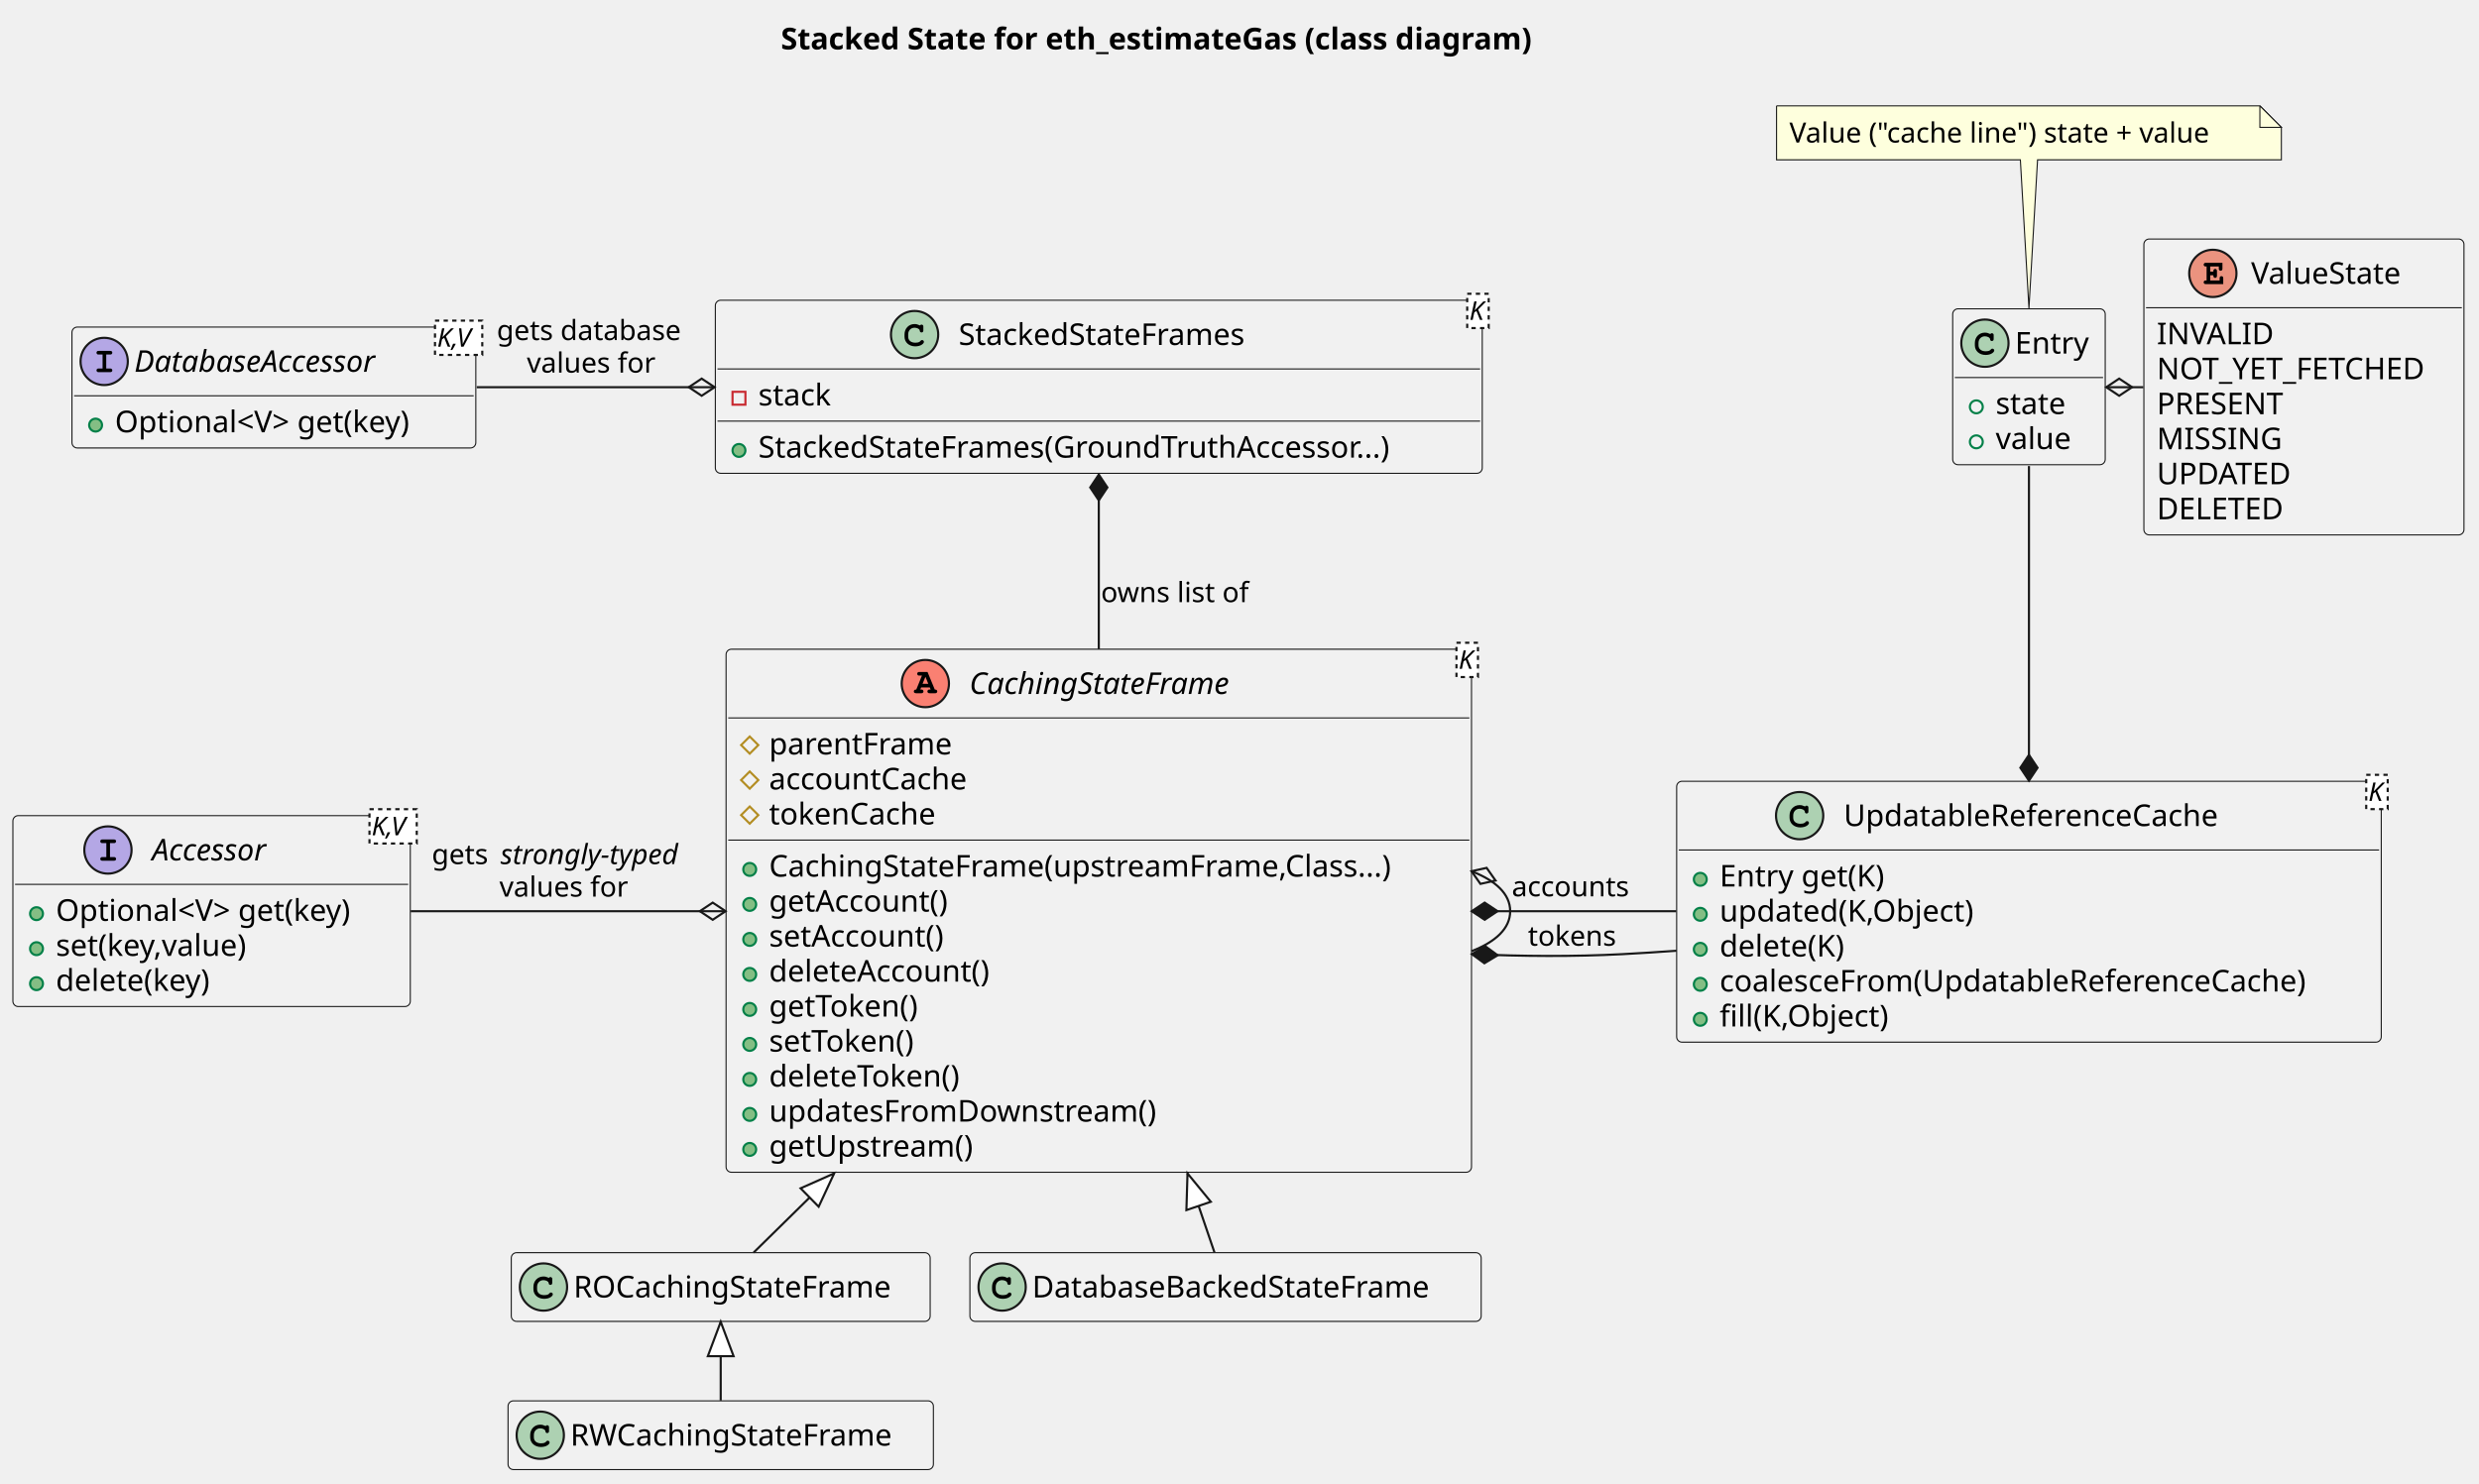
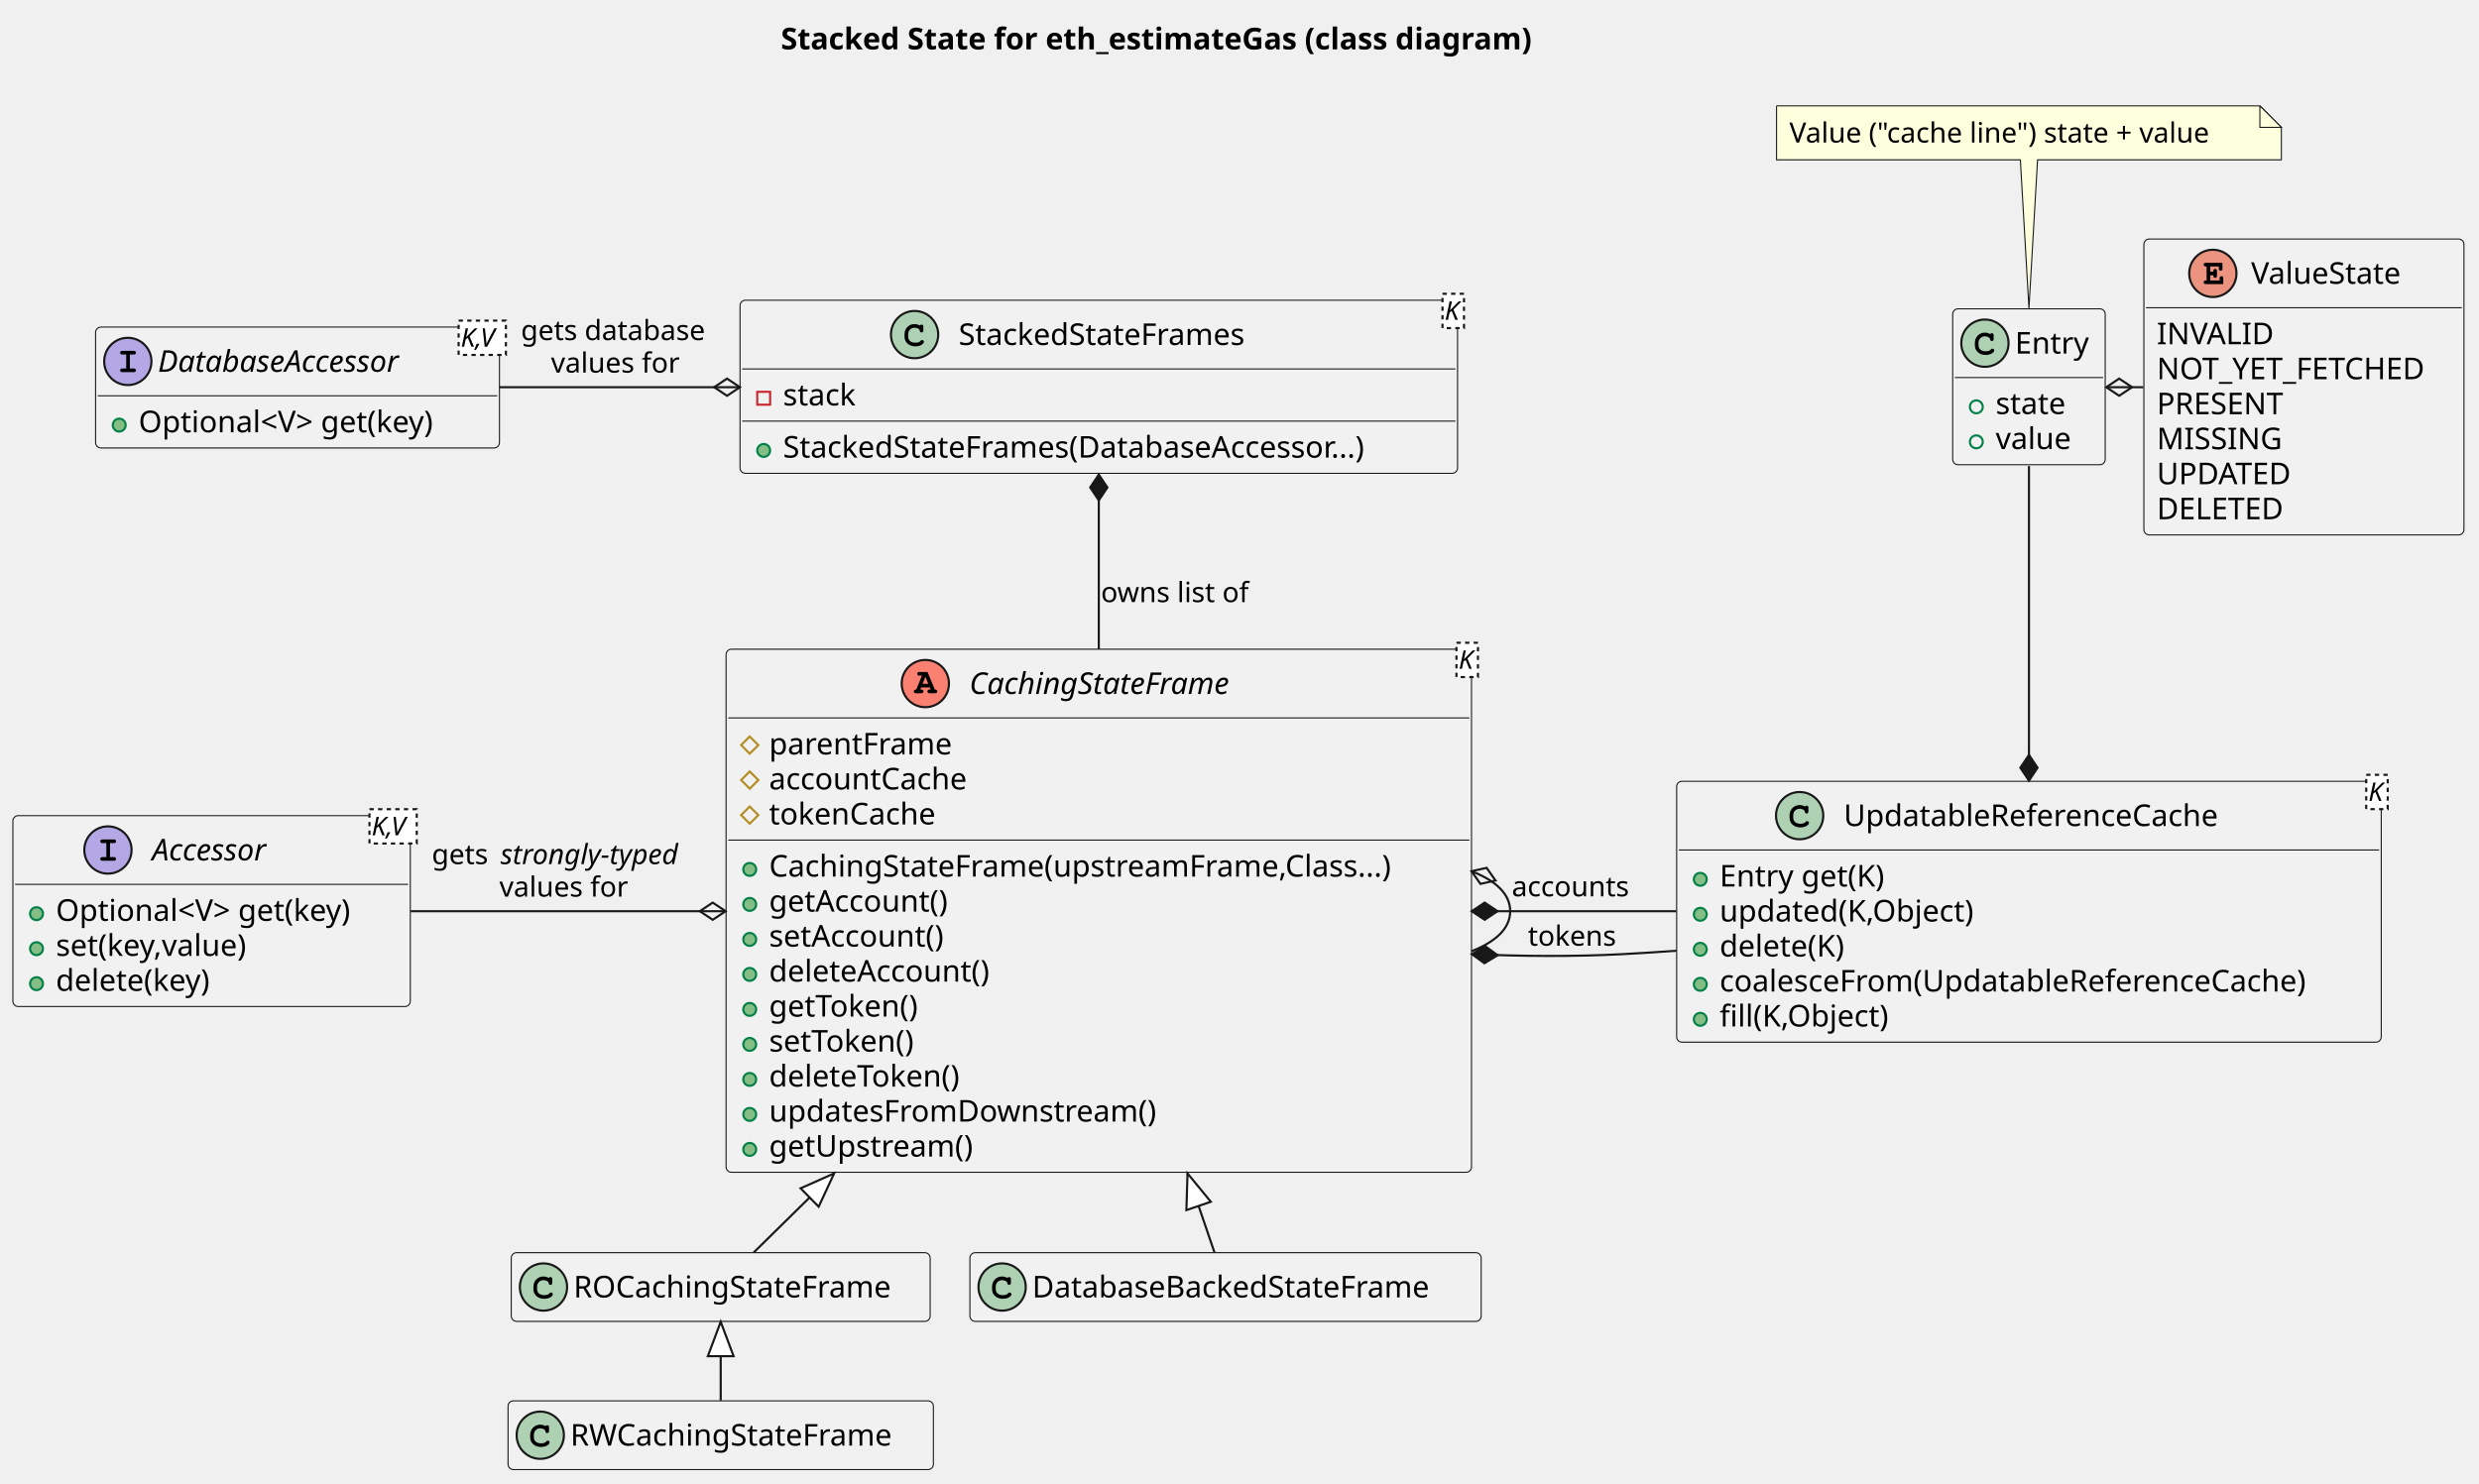
<svg xmlns="http://www.w3.org/2000/svg" contentStyleType="text/css" height="691px" preserveAspectRatio="none" style="width:1154px;height:691px;background:#FFFFFF;" version="1.1" viewBox="0 0 1154 691" width="1154px" zoomAndPan="magnify">
  <defs />
  <g>
    <text fill="#000000" font-family="sans-serif" font-size="14" font-weight="bold" lengthAdjust="spacing" textLength="419" x="363.5" y="22.995">Stacked State for eth_estimateGas (class diagram)</text>
    <g id="elem_ValueState">
      <rect codeLine="5" fill="#F1F1F1" height="137.781" id="ValueState" rx="2.5" ry="2.5" style="stroke:#181818;stroke-width:0.5;" width="149" x="998" y="111.297" />
      <ellipse cx="1030.1" cy="127.297" fill="#EB937F" rx="11" ry="11" style="stroke:#181818;stroke-width:1.0;" />
      <path d="M1028.897,128.172 L1030.35,128.172 L1030.35,128.281 C1030.35,128.688 1030.381,128.844 1030.459,129 C1030.616,129.25 1030.897,129.406 1031.194,129.406 C1031.444,129.406 1031.709,129.266 1031.866,129.047 C1031.991,128.891 1032.022,128.734 1032.022,128.281 L1032.022,126.359 C1032.022,126.203 1032.022,126.156 1032.006,126 C1031.944,125.531 1031.631,125.219 1031.178,125.219 C1030.928,125.219 1030.662,125.359 1030.491,125.578 C1030.381,125.75 1030.35,125.906 1030.35,126.359 L1030.35,126.484 L1028.897,126.484 L1028.897,124.078 L1032.881,124.078 L1032.881,124.938 C1032.881,125.344 1032.912,125.516 1032.991,125.672 C1033.162,125.922 1033.444,126.078 1033.725,126.078 C1033.991,126.078 1034.256,125.938 1034.428,125.719 C1034.537,125.547 1034.569,125.406 1034.569,124.938 L1034.569,122.391 L1026.944,122.391 C1026.506,122.391 1026.381,122.406 1026.225,122.5 C1025.975,122.656 1025.819,122.953 1025.819,123.234 C1025.819,123.516 1025.959,123.766 1026.178,123.938 C1026.334,124.047 1026.522,124.078 1026.944,124.078 L1027.194,124.078 L1027.194,130.594 L1026.944,130.594 C1026.537,130.594 1026.381,130.609 1026.225,130.719 C1025.975,130.891 1025.819,131.156 1025.819,131.453 C1025.819,131.719 1025.959,131.969 1026.178,132.125 C1026.319,132.25 1026.553,132.297 1026.944,132.297 L1034.944,132.297 L1034.944,129.719 C1034.944,129.281 1034.912,129.141 1034.834,128.984 C1034.662,128.734 1034.381,128.578 1034.1,128.578 C1033.834,128.578 1033.569,128.688 1033.397,128.938 C1033.287,129.094 1033.256,129.234 1033.256,129.719 L1033.256,130.594 L1028.897,130.594 L1028.897,128.172 Z " fill="#000000" />
      <text fill="#000000" font-family="sans-serif" font-size="14" lengthAdjust="spacing" textLength="79" x="1047.9" y="132.144">ValueState</text>
      <line style="stroke:#181818;stroke-width:0.5;" x1="999" x2="1146" y1="143.297" y2="143.297" />
      <text fill="#000000" font-family="sans-serif" font-size="14" lengthAdjust="spacing" textLength="57" x="1004" y="160.292">INVALID</text>
      <text fill="#000000" font-family="sans-serif" font-size="14" lengthAdjust="spacing" textLength="137" x="1004" y="176.589">NOT_YET_FETCHED</text>
      <text fill="#000000" font-family="sans-serif" font-size="14" lengthAdjust="spacing" textLength="65" x="1004" y="192.886">PRESENT</text>
      <text fill="#000000" font-family="sans-serif" font-size="14" lengthAdjust="spacing" textLength="59" x="1004" y="209.183">MISSING</text>
      <text fill="#000000" font-family="sans-serif" font-size="14" lengthAdjust="spacing" textLength="68" x="1004" y="225.48">UPDATED</text>
      <text fill="#000000" font-family="sans-serif" font-size="14" lengthAdjust="spacing" textLength="66" x="1004" y="241.776">DELETED</text>
    </g>
    <g id="elem_Entry">
      <rect codeLine="14" fill="#F1F1F1" height="72.594" id="Entry" rx="2.5" ry="2.5" style="stroke:#181818;stroke-width:0.5;" width="71" x="909" y="143.797" />
      <ellipse cx="924" cy="159.797" fill="#ADD1B2" rx="11" ry="11" style="stroke:#181818;stroke-width:1.0;" />
      <path d="M926.344,155.469 C925.406,155.031 924.812,154.891 923.938,154.891 C921.312,154.891 919.312,156.969 919.312,159.688 L919.312,160.812 C919.312,163.391 921.422,165.281 924.312,165.281 C925.531,165.281 926.688,164.984 927.438,164.438 C928.016,164.031 928.344,163.578 928.344,163.188 C928.344,162.734 927.953,162.344 927.484,162.344 C927.266,162.344 927.062,162.422 926.875,162.609 C926.422,163.094 926.422,163.094 926.234,163.188 C925.812,163.453 925.125,163.578 924.359,163.578 C922.312,163.578 921.016,162.484 921.016,160.781 L921.016,159.688 C921.016,157.906 922.266,156.594 924,156.594 C924.578,156.594 925.188,156.75 925.656,157 C926.141,157.281 926.312,157.5 926.406,157.906 C926.469,158.312 926.5,158.438 926.641,158.562 C926.781,158.703 927.016,158.812 927.234,158.812 C927.5,158.812 927.766,158.672 927.938,158.453 C928.047,158.297 928.078,158.109 928.078,157.688 L928.078,156.266 C928.078,155.828 928.062,155.703 927.969,155.547 C927.812,155.281 927.531,155.141 927.234,155.141 C926.938,155.141 926.734,155.234 926.516,155.547 L926.344,155.469 Z " fill="#000000" />
      <text fill="#000000" font-family="sans-serif" font-size="14" lengthAdjust="spacing" textLength="39" x="938" y="164.644">Entry</text>
      <line style="stroke:#181818;stroke-width:0.5;" x1="910" x2="979" y1="175.797" y2="175.797" />
      <ellipse cx="920" cy="189.445" fill="none" rx="3" ry="3" style="stroke:#038048;stroke-width:1.0;" />
      <text fill="#000000" font-family="sans-serif" font-size="14" lengthAdjust="spacing" textLength="38" x="929" y="192.792">state</text>
      <ellipse cx="920" cy="205.742" fill="none" rx="3" ry="3" style="stroke:#038048;stroke-width:1.0;" />
      <text fill="#000000" font-family="sans-serif" font-size="14" lengthAdjust="spacing" textLength="37" x="929" y="209.089">value</text>
    </g>
    <g id="elem_GMN4">
      <path d="M827,49.297 L827,74.43 A0,0 0 0 0 827,74.43 L940.5,74.43 L944.5,143.616 L948.5,74.43 L1062,74.43 A0,0 0 0 0 1062,74.43 L1062,59.297 L1052,49.297 L827,49.297 A0,0 0 0 0 827,49.297 " fill="#FEFFDD" style="stroke:#181818;stroke-width:0.5;" />
      <path d="M1052,49.297 L1052,59.297 L1062,59.297 L1052,49.297 " fill="#FEFFDD" style="stroke:#181818;stroke-width:0.5;" />
      <text fill="#000000" font-family="sans-serif" font-size="13" lengthAdjust="spacing" textLength="214" x="833" y="66.364">Value ("cache line") state + value</text>
    </g>
    <g id="elem_UpdatableReferenceCache">
      <rect codeLine="20" fill="#F1F1F1" height="121.484" id="UpdatableReferenceCache" rx="2.5" ry="2.5" style="stroke:#181818;stroke-width:0.5;" width="328" x="780.5" y="363.797" />
      <ellipse cx="837.75" cy="379.797" fill="#ADD1B2" rx="11" ry="11" style="stroke:#181818;stroke-width:1.0;" />
      <path d="M840.094,375.469 C839.156,375.031 838.562,374.891 837.688,374.891 C835.062,374.891 833.062,376.969 833.062,379.688 L833.062,380.812 C833.062,383.391 835.172,385.281 838.062,385.281 C839.281,385.281 840.438,384.984 841.188,384.438 C841.766,384.031 842.094,383.578 842.094,383.188 C842.094,382.734 841.703,382.344 841.234,382.344 C841.016,382.344 840.812,382.422 840.625,382.609 C840.172,383.094 840.172,383.094 839.984,383.188 C839.562,383.453 838.875,383.578 838.109,383.578 C836.062,383.578 834.766,382.484 834.766,380.781 L834.766,379.688 C834.766,377.906 836.016,376.594 837.75,376.594 C838.328,376.594 838.938,376.75 839.406,377 C839.891,377.281 840.062,377.5 840.156,377.906 C840.219,378.312 840.25,378.438 840.391,378.562 C840.531,378.703 840.766,378.812 840.984,378.812 C841.25,378.812 841.516,378.672 841.688,378.453 C841.797,378.297 841.828,378.109 841.828,377.688 L841.828,376.266 C841.828,375.828 841.812,375.703 841.719,375.547 C841.562,375.281 841.281,375.141 840.984,375.141 C840.688,375.141 840.484,375.234 840.266,375.547 L840.094,375.469 Z " fill="#000000" />
      <text fill="#000000" font-family="sans-serif" font-size="14" lengthAdjust="spacing" textLength="193" x="858.25" y="384.644">UpdatableReferenceCache</text>
      <rect fill="#FFFFFF" height="15.969" style="stroke:#181818;stroke-width:1.0;stroke-dasharray:2.0,2.0;" width="10" x="1101.5" y="360.797" />
      <text fill="#000000" font-family="sans-serif" font-size="12" font-style="italic" lengthAdjust="spacing" textLength="8" x="1102.5" y="372.935">K</text>
      <line style="stroke:#181818;stroke-width:0.5;" x1="781.5" x2="1107.5" y1="395.797" y2="395.797" />
      <ellipse cx="791.5" cy="409.445" fill="#84BE84" rx="3" ry="3" style="stroke:#038048;stroke-width:1.0;" />
      <text fill="#000000" font-family="sans-serif" font-size="14" lengthAdjust="spacing" textLength="88" x="800.5" y="412.792">Entry get(K)</text>
      <ellipse cx="791.5" cy="425.742" fill="#84BE84" rx="3" ry="3" style="stroke:#038048;stroke-width:1.0;" />
      <text fill="#000000" font-family="sans-serif" font-size="14" lengthAdjust="spacing" textLength="133" x="800.5" y="429.089">updated(K,Object)</text>
      <ellipse cx="791.5" cy="442.039" fill="#84BE84" rx="3" ry="3" style="stroke:#038048;stroke-width:1.0;" />
      <text fill="#000000" font-family="sans-serif" font-size="14" lengthAdjust="spacing" textLength="67" x="800.5" y="445.386">delete(K)</text>
      <ellipse cx="791.5" cy="458.336" fill="#84BE84" rx="3" ry="3" style="stroke:#038048;stroke-width:1.0;" />
      <text fill="#000000" font-family="sans-serif" font-size="14" lengthAdjust="spacing" textLength="302" x="800.5" y="461.683">coalesceFrom(UpdatableReferenceCache)</text>
      <ellipse cx="791.5" cy="474.633" fill="#84BE84" rx="3" ry="3" style="stroke:#038048;stroke-width:1.0;" />
      <text fill="#000000" font-family="sans-serif" font-size="14" lengthAdjust="spacing" textLength="91" x="800.5" y="477.979">fill(K,Object)</text>
    </g>
    <g id="elem_CachingStateFrame">
      <rect codeLine="28" fill="#F1F1F1" height="243.562" id="CachingStateFrame" rx="2.5" ry="2.5" style="stroke:#181818;stroke-width:0.5;" width="347" x="338" y="302.297" />
      <ellipse cx="430.75" cy="318.297" fill="#FA8072" rx="11" ry="11" style="stroke:#181818;stroke-width:1.0;" />
      <path d="M432.828,320.109 L433.219,321.094 L432.828,321.094 C432.375,321.094 432.266,321.109 432.109,321.219 C431.859,321.375 431.703,321.656 431.703,321.953 C431.703,322.219 431.844,322.469 432.062,322.625 C432.203,322.75 432.406,322.797 432.828,322.797 L435.188,322.797 C435.547,322.797 435.766,322.766 435.906,322.672 C436.156,322.531 436.312,322.234 436.312,321.953 C436.312,321.672 436.172,321.422 435.953,321.266 C435.781,321.125 435.625,321.094 435.156,321.094 L431.766,312.891 L428.094,312.891 C427.641,312.891 427.516,312.906 427.359,313 C427.109,313.172 426.953,313.453 426.953,313.734 C426.953,314.016 427.094,314.266 427.312,314.438 C427.484,314.547 427.656,314.578 428.094,314.578 L429.172,314.578 L426.531,321.094 C426.109,321.094 425.953,321.109 425.797,321.219 C425.547,321.375 425.391,321.656 425.391,321.953 C425.391,322.516 425.766,322.797 426.516,322.797 L428.781,322.797 C429.141,322.797 429.359,322.766 429.484,322.672 C429.75,322.531 429.891,322.234 429.891,321.953 C429.891,321.672 429.766,321.422 429.547,321.25 C429.375,321.125 429.234,321.094 428.781,321.094 L428.391,321.094 L428.781,320.109 L432.828,320.109 Z M432.125,318.406 L429.453,318.406 L430.797,315.141 L432.125,318.406 Z " fill="#000000" />
      <text fill="#000000" font-family="sans-serif" font-size="14" font-style="italic" lengthAdjust="spacing" textLength="141" x="451.25" y="323.144">CachingStateFrame</text>
      <rect fill="#FFFFFF" height="15.969" style="stroke:#181818;stroke-width:1.0;stroke-dasharray:2.0,2.0;" width="10" x="678" y="299.297" />
      <text fill="#000000" font-family="sans-serif" font-size="12" font-style="italic" lengthAdjust="spacing" textLength="8" x="679" y="311.435">K</text>
      <line style="stroke:#181818;stroke-width:0.5;" x1="339" x2="684" y1="334.297" y2="334.297" />
      <polygon fill="none" points="349,342.945,353,346.945,349,350.945,345,346.945" style="stroke:#B38D22;stroke-width:1.0;" />
      <text fill="#000000" font-family="sans-serif" font-size="14" lengthAdjust="spacing" textLength="94" x="358" y="351.292">parentFrame</text>
      <polygon fill="none" points="349,359.242,353,363.242,349,367.242,345,363.242" style="stroke:#B38D22;stroke-width:1.0;" />
      <text fill="#000000" font-family="sans-serif" font-size="14" lengthAdjust="spacing" textLength="101" x="358" y="367.589">accountCache</text>
      <polygon fill="none" points="349,375.539,353,379.539,349,383.539,345,379.539" style="stroke:#B38D22;stroke-width:1.0;" />
      <text fill="#000000" font-family="sans-serif" font-size="14" lengthAdjust="spacing" textLength="87" x="358" y="383.886">tokenCache</text>
      <line style="stroke:#181818;stroke-width:0.5;" x1="339" x2="684" y1="391.188" y2="391.188" />
      <ellipse cx="349" cy="404.836" fill="#84BE84" rx="3" ry="3" style="stroke:#038048;stroke-width:1.0;" />
      <text fill="#000000" font-family="sans-serif" font-size="14" lengthAdjust="spacing" textLength="321" x="358" y="408.183">CachingStateFrame(upstreamFrame,Class...)</text>
      <ellipse cx="349" cy="421.133" fill="#84BE84" rx="3" ry="3" style="stroke:#038048;stroke-width:1.0;" />
      <text fill="#000000" font-family="sans-serif" font-size="14" lengthAdjust="spacing" textLength="94" x="358" y="424.479">getAccount()</text>
      <ellipse cx="349" cy="437.43" fill="#84BE84" rx="3" ry="3" style="stroke:#038048;stroke-width:1.0;" />
      <text fill="#000000" font-family="sans-serif" font-size="14" lengthAdjust="spacing" textLength="92" x="358" y="440.776">setAccount()</text>
      <ellipse cx="349" cy="453.727" fill="#84BE84" rx="3" ry="3" style="stroke:#038048;stroke-width:1.0;" />
      <text fill="#000000" font-family="sans-serif" font-size="14" lengthAdjust="spacing" textLength="116" x="358" y="457.073">deleteAccount()</text>
      <ellipse cx="349" cy="470.023" fill="#84BE84" rx="3" ry="3" style="stroke:#038048;stroke-width:1.0;" />
      <text fill="#000000" font-family="sans-serif" font-size="14" lengthAdjust="spacing" textLength="80" x="358" y="473.37">getToken()</text>
      <ellipse cx="349" cy="486.32" fill="#84BE84" rx="3" ry="3" style="stroke:#038048;stroke-width:1.0;" />
      <text fill="#000000" font-family="sans-serif" font-size="14" lengthAdjust="spacing" textLength="78" x="358" y="489.667">setToken()</text>
      <ellipse cx="349" cy="502.617" fill="#84BE84" rx="3" ry="3" style="stroke:#038048;stroke-width:1.0;" />
      <text fill="#000000" font-family="sans-serif" font-size="14" lengthAdjust="spacing" textLength="102" x="358" y="505.964">deleteToken()</text>
      <ellipse cx="349" cy="518.914" fill="#84BE84" rx="3" ry="3" style="stroke:#038048;stroke-width:1.0;" />
      <text fill="#000000" font-family="sans-serif" font-size="14" lengthAdjust="spacing" textLength="196" x="358" y="522.261">updatesFromDownstream()</text>
      <ellipse cx="349" cy="535.211" fill="#84BE84" rx="3" ry="3" style="stroke:#038048;stroke-width:1.0;" />
      <text fill="#000000" font-family="sans-serif" font-size="14" lengthAdjust="spacing" textLength="105" x="358" y="538.558">getUpstream()</text>
    </g>
    <g id="elem_Accessor">
      <rect codeLine="43" fill="#F1F1F1" height="88.891" id="Accessor" rx="2.5" ry="2.5" style="stroke:#181818;stroke-width:0.5;" width="185" x="6" y="379.797" />
      <ellipse cx="50.25" cy="395.797" fill="#B4A7E5" rx="11" ry="11" style="stroke:#181818;stroke-width:1.0;" />
      <path d="M51.203,392.578 L52.922,392.578 C53.312,392.578 53.5,392.547 53.625,392.469 C53.891,392.312 54.031,392.031 54.031,391.734 C54.031,391.469 53.922,391.203 53.688,391.031 C53.516,390.922 53.375,390.891 52.922,390.891 L47.781,390.891 C47.344,390.891 47.219,390.906 47.062,391 C46.812,391.156 46.656,391.453 46.656,391.734 C46.656,392.016 46.797,392.266 47.016,392.438 C47.172,392.547 47.359,392.578 47.781,392.578 L49.5,392.578 L49.5,399.094 L47.781,399.094 C47.344,399.094 47.219,399.109 47.062,399.219 C46.812,399.375 46.656,399.656 46.656,399.953 C46.656,400.203 46.797,400.469 47.016,400.625 C47.172,400.75 47.375,400.797 47.781,400.797 L52.922,400.797 C53.672,400.797 54.031,400.516 54.031,399.953 C54.031,399.672 53.922,399.422 53.688,399.25 C53.516,399.125 53.375,399.094 52.922,399.094 L51.203,399.094 L51.203,392.578 Z " fill="#000000" />
      <text fill="#000000" font-family="sans-serif" font-size="14" font-style="italic" lengthAdjust="spacing" textLength="64" x="70.75" y="400.644">Accessor</text>
      <rect fill="#FFFFFF" height="15.969" style="stroke:#181818;stroke-width:1.0;stroke-dasharray:2.0,2.0;" width="22" x="172" y="376.797" />
      <text fill="#000000" font-family="sans-serif" font-size="12" font-style="italic" lengthAdjust="spacing" textLength="20" x="173" y="388.935">K,V</text>
      <line style="stroke:#181818;stroke-width:0.5;" x1="7" x2="190" y1="411.797" y2="411.797" />
      <ellipse cx="17" cy="425.445" fill="#84BE84" rx="3" ry="3" style="stroke:#038048;stroke-width:1.0;" />
      <text fill="#000000" font-family="sans-serif" font-size="14" lengthAdjust="spacing" textLength="159" x="26" y="428.792">Optional&lt;V&gt; get(key)</text>
      <ellipse cx="17" cy="441.742" fill="#84BE84" rx="3" ry="3" style="stroke:#038048;stroke-width:1.0;" />
      <text fill="#000000" font-family="sans-serif" font-size="14" lengthAdjust="spacing" textLength="100" x="26" y="445.089">set(key,value)</text>
      <ellipse cx="17" cy="458.039" fill="#84BE84" rx="3" ry="3" style="stroke:#038048;stroke-width:1.0;" />
      <text fill="#000000" font-family="sans-serif" font-size="14" lengthAdjust="spacing" textLength="83" x="26" y="461.386">delete(key)</text>
    </g>
    <g id="elem_DatabaseAccessor">
-       <rect codeLine="49" fill="#F1F1F1" height="56.297" id="DatabaseAccessor" rx="2.5" ry="2.5" style="stroke:#181818;stroke-width:0.5;" width="188" x="33.5" y="152.297" />
-       <ellipse cx="48.5" cy="168.297" fill="#B4A7E5" rx="11" ry="11" style="stroke:#181818;stroke-width:1.0;" />
-       <path d="M49.453,165.078 L51.172,165.078 C51.562,165.078 51.75,165.047 51.875,164.969 C52.141,164.812 52.281,164.531 52.281,164.234 C52.281,163.969 52.172,163.703 51.938,163.531 C51.766,163.422 51.625,163.391 51.172,163.391 L46.031,163.391 C45.594,163.391 45.469,163.406 45.312,163.5 C45.062,163.656 44.906,163.953 44.906,164.234 C44.906,164.516 45.047,164.766 45.266,164.938 C45.422,165.047 45.609,165.078 46.031,165.078 L47.75,165.078 L47.75,171.594 L46.031,171.594 C45.594,171.594 45.469,171.609 45.312,171.719 C45.062,171.875 44.906,172.156 44.906,172.453 C44.906,172.703 45.047,172.969 45.266,173.125 C45.422,173.25 45.625,173.297 46.031,173.297 L51.172,173.297 C51.922,173.297 52.281,173.016 52.281,172.453 C52.281,172.172 52.172,171.922 51.938,171.75 C51.766,171.625 51.625,171.594 51.172,171.594 L49.453,171.594 L49.453,165.078 Z " fill="#000000" />
-       <text fill="#000000" font-family="sans-serif" font-size="14" font-style="italic" lengthAdjust="spacing" textLength="132" x="62.5" y="173.144">DatabaseAccessor</text>
-       <rect fill="#FFFFFF" height="15.969" style="stroke:#181818;stroke-width:1.0;stroke-dasharray:2.0,2.0;" width="22" x="202.5" y="149.297" />
-       <text fill="#000000" font-family="sans-serif" font-size="12" font-style="italic" lengthAdjust="spacing" textLength="20" x="203.5" y="161.435">K,V</text>
-       <line style="stroke:#181818;stroke-width:0.5;" x1="34.5" x2="220.5" y1="184.297" y2="184.297" />
-       <ellipse cx="44.5" cy="197.945" fill="#84BE84" rx="3" ry="3" style="stroke:#038048;stroke-width:1.0;" />
-       <text fill="#000000" font-family="sans-serif" font-size="14" lengthAdjust="spacing" textLength="159" x="53.5" y="201.292">Optional&lt;V&gt; get(key)</text>
+       <rect codeLine="49" fill="#F1F1F1" height="56.297" id="DatabaseAccessor" rx="2.5" ry="2.5" style="stroke:#181818;stroke-width:0.5;" width="188" x="44.5" y="152.297" />
+       <ellipse cx="59.5" cy="168.297" fill="#B4A7E5" rx="11" ry="11" style="stroke:#181818;stroke-width:1.0;" />
+       <path d="M60.453,165.078 L62.172,165.078 C62.562,165.078 62.75,165.047 62.875,164.969 C63.141,164.812 63.281,164.531 63.281,164.234 C63.281,163.969 63.172,163.703 62.938,163.531 C62.766,163.422 62.625,163.391 62.172,163.391 L57.031,163.391 C56.594,163.391 56.469,163.406 56.312,163.5 C56.062,163.656 55.906,163.953 55.906,164.234 C55.906,164.516 56.047,164.766 56.266,164.938 C56.422,165.047 56.609,165.078 57.031,165.078 L58.75,165.078 L58.75,171.594 L57.031,171.594 C56.594,171.594 56.469,171.609 56.312,171.719 C56.062,171.875 55.906,172.156 55.906,172.453 C55.906,172.703 56.047,172.969 56.266,173.125 C56.422,173.25 56.625,173.297 57.031,173.297 L62.172,173.297 C62.922,173.297 63.281,173.016 63.281,172.453 C63.281,172.172 63.172,171.922 62.938,171.75 C62.766,171.625 62.625,171.594 62.172,171.594 L60.453,171.594 L60.453,165.078 Z " fill="#000000" />
+       <text fill="#000000" font-family="sans-serif" font-size="14" font-style="italic" lengthAdjust="spacing" textLength="132" x="73.5" y="173.144">DatabaseAccessor</text>
+       <rect fill="#FFFFFF" height="15.969" style="stroke:#181818;stroke-width:1.0;stroke-dasharray:2.0,2.0;" width="22" x="213.5" y="149.297" />
+       <text fill="#000000" font-family="sans-serif" font-size="12" font-style="italic" lengthAdjust="spacing" textLength="20" x="214.5" y="161.435">K,V</text>
+       <line style="stroke:#181818;stroke-width:0.5;" x1="45.5" x2="231.5" y1="184.297" y2="184.297" />
+       <ellipse cx="55.5" cy="197.945" fill="#84BE84" rx="3" ry="3" style="stroke:#038048;stroke-width:1.0;" />
+       <text fill="#000000" font-family="sans-serif" font-size="14" lengthAdjust="spacing" textLength="159" x="64.5" y="201.292">Optional&lt;V&gt; get(key)</text>
    </g>
    <g id="elem_StackedStateFrames">
-       <rect codeLine="53" fill="#F1F1F1" height="80.594" id="StackedStateFrames" rx="2.5" ry="2.5" style="stroke:#181818;stroke-width:0.5;" width="357" x="333" y="139.797" />
+       <rect codeLine="53" fill="#F1F1F1" height="80.594" id="StackedStateFrames" rx="2.5" ry="2.5" style="stroke:#181818;stroke-width:0.5;" width="334" x="344.5" y="139.797" />
      <ellipse cx="425.75" cy="155.797" fill="#ADD1B2" rx="11" ry="11" style="stroke:#181818;stroke-width:1.0;" />
      <path d="M428.094,151.469 C427.156,151.031 426.562,150.891 425.688,150.891 C423.062,150.891 421.062,152.969 421.062,155.688 L421.062,156.812 C421.062,159.391 423.172,161.281 426.062,161.281 C427.281,161.281 428.438,160.984 429.188,160.438 C429.766,160.031 430.094,159.578 430.094,159.188 C430.094,158.734 429.703,158.344 429.234,158.344 C429.016,158.344 428.812,158.422 428.625,158.609 C428.172,159.094 428.172,159.094 427.984,159.188 C427.562,159.453 426.875,159.578 426.109,159.578 C424.062,159.578 422.766,158.484 422.766,156.781 L422.766,155.688 C422.766,153.906 424.016,152.594 425.75,152.594 C426.328,152.594 426.938,152.75 427.406,153 C427.891,153.281 428.062,153.5 428.156,153.906 C428.219,154.312 428.25,154.438 428.391,154.562 C428.531,154.703 428.766,154.812 428.984,154.812 C429.25,154.812 429.516,154.672 429.688,154.453 C429.797,154.297 429.828,154.109 429.828,153.688 L429.828,152.266 C429.828,151.828 429.812,151.703 429.719,151.547 C429.562,151.281 429.281,151.141 428.984,151.141 C428.688,151.141 428.484,151.234 428.266,151.547 L428.094,151.469 Z " fill="#000000" />
      <text fill="#000000" font-family="sans-serif" font-size="14" lengthAdjust="spacing" textLength="151" x="446.25" y="160.644">StackedStateFrames</text>
-       <rect fill="#FFFFFF" height="15.969" style="stroke:#181818;stroke-width:1.0;stroke-dasharray:2.0,2.0;" width="10" x="683" y="136.797" />
-       <text fill="#000000" font-family="sans-serif" font-size="12" font-style="italic" lengthAdjust="spacing" textLength="8" x="684" y="148.935">K</text>
-       <line style="stroke:#181818;stroke-width:0.5;" x1="334" x2="689" y1="171.797" y2="171.797" />
-       <rect fill="none" height="6" style="stroke:#C82930;stroke-width:1.0;" width="6" x="341" y="182.445" />
-       <text fill="#000000" font-family="sans-serif" font-size="14" lengthAdjust="spacing" textLength="39" x="353" y="188.792">stack</text>
-       <line style="stroke:#181818;stroke-width:0.5;" x1="334" x2="689" y1="196.094" y2="196.094" />
-       <ellipse cx="344" cy="209.742" fill="#84BE84" rx="3" ry="3" style="stroke:#038048;stroke-width:1.0;" />
-       <text fill="#000000" font-family="sans-serif" font-size="14" lengthAdjust="spacing" textLength="331" x="353" y="213.089">StackedStateFrames(GroundTruthAccessor...)</text>
+       <rect fill="#FFFFFF" height="15.969" style="stroke:#181818;stroke-width:1.0;stroke-dasharray:2.0,2.0;" width="10" x="671.5" y="136.797" />
+       <text fill="#000000" font-family="sans-serif" font-size="12" font-style="italic" lengthAdjust="spacing" textLength="8" x="672.5" y="148.935">K</text>
+       <line style="stroke:#181818;stroke-width:0.5;" x1="345.5" x2="677.5" y1="171.797" y2="171.797" />
+       <rect fill="none" height="6" style="stroke:#C82930;stroke-width:1.0;" width="6" x="352.5" y="182.445" />
+       <text fill="#000000" font-family="sans-serif" font-size="14" lengthAdjust="spacing" textLength="39" x="364.5" y="188.792">stack</text>
+       <line style="stroke:#181818;stroke-width:0.5;" x1="345.5" x2="677.5" y1="196.094" y2="196.094" />
+       <ellipse cx="355.5" cy="209.742" fill="#84BE84" rx="3" ry="3" style="stroke:#038048;stroke-width:1.0;" />
+       <text fill="#000000" font-family="sans-serif" font-size="14" lengthAdjust="spacing" textLength="308" x="364.5" y="213.089">StackedStateFrames(DatabaseAccessor...)</text>
    </g>
    <g id="elem_ROCachingStateFrame">
      <rect fill="#F1F1F1" height="32" id="ROCachingStateFrame" rx="2.5" ry="2.5" style="stroke:#181818;stroke-width:0.5;" width="195" x="238" y="583.297" />
      <ellipse cx="253" cy="599.297" fill="#ADD1B2" rx="11" ry="11" style="stroke:#181818;stroke-width:1.0;" />
      <path d="M255.344,594.969 C254.406,594.531 253.812,594.391 252.938,594.391 C250.312,594.391 248.312,596.469 248.312,599.188 L248.312,600.312 C248.312,602.891 250.422,604.781 253.312,604.781 C254.531,604.781 255.688,604.484 256.438,603.938 C257.016,603.531 257.344,603.078 257.344,602.688 C257.344,602.234 256.953,601.844 256.484,601.844 C256.266,601.844 256.062,601.922 255.875,602.109 C255.422,602.594 255.422,602.594 255.234,602.688 C254.812,602.953 254.125,603.078 253.359,603.078 C251.312,603.078 250.016,601.984 250.016,600.281 L250.016,599.188 C250.016,597.406 251.266,596.094 253,596.094 C253.578,596.094 254.188,596.25 254.656,596.5 C255.141,596.781 255.312,597 255.406,597.406 C255.469,597.812 255.5,597.938 255.641,598.062 C255.781,598.203 256.016,598.312 256.234,598.312 C256.5,598.312 256.766,598.172 256.938,597.953 C257.047,597.797 257.078,597.609 257.078,597.188 L257.078,595.766 C257.078,595.328 257.062,595.203 256.969,595.047 C256.812,594.781 256.531,594.641 256.234,594.641 C255.938,594.641 255.734,594.734 255.516,595.047 L255.344,594.969 Z " fill="#000000" />
      <text fill="#000000" font-family="sans-serif" font-size="14" lengthAdjust="spacing" textLength="163" x="267" y="604.144">ROCachingStateFrame</text>
    </g>
    <g id="elem_RWCachingStateFrame">
      <rect fill="#F1F1F1" height="32" id="RWCachingStateFrame" rx="2.5" ry="2.5" style="stroke:#181818;stroke-width:0.5;" width="198" x="236.5" y="652.297" />
      <ellipse cx="251.5" cy="668.297" fill="#ADD1B2" rx="11" ry="11" style="stroke:#181818;stroke-width:1.0;" />
      <path d="M253.844,663.969 C252.906,663.531 252.312,663.391 251.438,663.391 C248.812,663.391 246.812,665.469 246.812,668.188 L246.812,669.312 C246.812,671.891 248.922,673.781 251.812,673.781 C253.031,673.781 254.188,673.484 254.938,672.938 C255.516,672.531 255.844,672.078 255.844,671.688 C255.844,671.234 255.453,670.844 254.984,670.844 C254.766,670.844 254.562,670.922 254.375,671.109 C253.922,671.594 253.922,671.594 253.734,671.688 C253.312,671.953 252.625,672.078 251.859,672.078 C249.812,672.078 248.516,670.984 248.516,669.281 L248.516,668.188 C248.516,666.406 249.766,665.094 251.5,665.094 C252.078,665.094 252.688,665.25 253.156,665.5 C253.641,665.781 253.812,666 253.906,666.406 C253.969,666.812 254,666.938 254.141,667.062 C254.281,667.203 254.516,667.312 254.734,667.312 C255,667.312 255.266,667.172 255.438,666.953 C255.547,666.797 255.578,666.609 255.578,666.188 L255.578,664.766 C255.578,664.328 255.562,664.203 255.469,664.047 C255.312,663.781 255.031,663.641 254.734,663.641 C254.438,663.641 254.234,663.734 254.016,664.047 L253.844,663.969 Z " fill="#000000" />
      <text fill="#000000" font-family="sans-serif" font-size="14" lengthAdjust="spacing" textLength="166" x="265.5" y="673.144">RWCachingStateFrame</text>
    </g>
    <g id="elem_DatabaseBackedStateFrame">
      <rect fill="#F1F1F1" height="32" id="DatabaseBackedStateFrame" rx="2.5" ry="2.5" style="stroke:#181818;stroke-width:0.5;" width="238" x="451.5" y="583.297" />
      <ellipse cx="466.5" cy="599.297" fill="#ADD1B2" rx="11" ry="11" style="stroke:#181818;stroke-width:1.0;" />
      <path d="M468.844,594.969 C467.906,594.531 467.312,594.391 466.438,594.391 C463.812,594.391 461.812,596.469 461.812,599.188 L461.812,600.312 C461.812,602.891 463.922,604.781 466.812,604.781 C468.031,604.781 469.188,604.484 469.938,603.938 C470.516,603.531 470.844,603.078 470.844,602.688 C470.844,602.234 470.453,601.844 469.984,601.844 C469.766,601.844 469.562,601.922 469.375,602.109 C468.922,602.594 468.922,602.594 468.734,602.688 C468.312,602.953 467.625,603.078 466.859,603.078 C464.812,603.078 463.516,601.984 463.516,600.281 L463.516,599.188 C463.516,597.406 464.766,596.094 466.5,596.094 C467.078,596.094 467.688,596.25 468.156,596.5 C468.641,596.781 468.812,597 468.906,597.406 C468.969,597.812 469,597.938 469.141,598.062 C469.281,598.203 469.516,598.312 469.734,598.312 C470,598.312 470.266,598.172 470.438,597.953 C470.547,597.797 470.578,597.609 470.578,597.188 L470.578,595.766 C470.578,595.328 470.562,595.203 470.469,595.047 C470.312,594.781 470.031,594.641 469.734,594.641 C469.438,594.641 469.234,594.734 469.016,595.047 L468.844,594.969 Z " fill="#000000" />
      <text fill="#000000" font-family="sans-serif" font-size="14" lengthAdjust="spacing" textLength="206" x="480.5" y="604.144">DatabaseBackedStateFrame</text>
    </g>
    <path d="M980.5,180.297 C986.25,180.297 992,180.297 997.75,180.297 " fill="none" style="stroke:#181818;stroke-width:1.0;" />
    <polygon fill="none" points="980.5,180.297,986.5,184.297,992.5,180.297,986.5,176.297,980.5,180.297" style="stroke:#181818;stroke-width:1.0;" />
    <path d="M944.5,217.005 C944.5,255.528 944.5,317.518 944.5,363.501 " fill="none" style="stroke:#181818;stroke-width:1.0;" />
    <polygon fill="#181818" points="944.5,363.501,948.5,357.501,944.5,351.501,940.5,357.501,944.5,363.501" style="stroke:#181818;stroke-width:1.0;" />
    <path d="M511.5,220.987 C511.5,243.448 511.5,272.865 511.5,302.283 " fill="none" style="stroke:#181818;stroke-width:1.0;" />
    <polygon fill="#181818" points="511.5,220.987,507.5,226.987,511.5,232.987,515.5,226.987,511.5,220.987" style="stroke:#181818;stroke-width:1.0;" />
    <text fill="#000000" font-family="sans-serif" font-size="13" lengthAdjust="spacing" textLength="73" x="512.5" y="280.364">owns list of</text>
    <path d="M685.001,405.675 C696.219,410.023 703,416.231 703,424.297 C703,432.363 696.219,438.571 685.001,442.919 " fill="none" style="stroke:#181818;stroke-width:1.0;" />
    <polygon fill="none" points="685.001,405.675,689.15,411.573,696.19,410.012,692.041,404.114,685.001,405.675" style="stroke:#181818;stroke-width:1.0;" />
    <path d="M685.123,424.297 C716.533,424.297 749.197,424.297 780.326,424.297 " fill="none" style="stroke:#181818;stroke-width:1.0;" />
    <polygon fill="#181818" points="685.123,424.297,691.123,428.297,697.123,424.297,691.123,420.297,685.123,424.297" style="stroke:#181818;stroke-width:1.0;" />
    <text fill="#000000" font-family="sans-serif" font-size="13" lengthAdjust="spacing" textLength="58" x="703.75" y="417.364">accounts</text>
    <path d="M685.181,444.285 C708.717,445.314 732.565,445.492 755.25,444.297 C763.498,443.862 771.94,443.322 780.46,442.7 " fill="none" style="stroke:#181818;stroke-width:1.0;" />
    <polygon fill="#181818" points="685.181,444.285,691,448.544,697.169,444.81,691.35,440.551,685.181,444.285" style="stroke:#181818;stroke-width:1.0;" />
    <text fill="#000000" font-family="sans-serif" font-size="13" lengthAdjust="spacing" textLength="43" x="711.25" y="440.364">tokens</text>
    <path d="M335.5,615.5 C335.5,626.465 335.5,641.203 335.5,652.154 " fill="none" style="stroke:#181818;stroke-width:1.0;" />
    <polygon fill="#FFFFFF" points="335.5,615.5,329.5,631.5,341.5,631.5,335.5,615.5" style="stroke:#181818;stroke-width:1.0;" />
    <path d="M388.306,546.391 C373.517,560.928 360.315,573.905 350.811,583.247 " fill="none" style="stroke:#181818;stroke-width:1.0;" />
    <polygon fill="#FFFFFF" points="388.306,546.391,372.689,553.328,381.101,561.886,388.306,546.391" style="stroke:#181818;stroke-width:1.0;" />
    <path d="M552.798,546.391 C557.756,560.928 562.181,573.905 565.367,583.247 " fill="none" style="stroke:#181818;stroke-width:1.0;" />
    <polygon fill="#FFFFFF" points="552.798,546.391,552.284,563.471,563.641,559.598,552.798,546.391" style="stroke:#181818;stroke-width:1.0;" />
    <path d="M191.185,424.297 C234.469,424.297 287.455,424.297 337.777,424.297 " fill="none" style="stroke:#181818;stroke-width:1.0;" />
    <polygon fill="none" points="337.777,424.297,331.777,420.297,325.777,424.297,331.777,428.297,337.777,424.297" style="stroke:#181818;stroke-width:1.0;" />
    <text fill="#000000" font-family="sans-serif" font-size="13" lengthAdjust="spacing" textLength="28" x="201" y="402.364">gets</text>
    <text fill="#000000" font-family="sans-serif" font-size="13" font-style="italic" lengthAdjust="spacing" textLength="95" x="233" y="402.364">strongly-typed</text>
    <text fill="#000000" font-family="sans-serif" font-size="13" lengthAdjust="spacing" textLength="64" x="232.5" y="417.497">values for</text>
-     <path d="M221.929,180.297 C255.461,180.297 294.401,180.297 332.643,180.297 " fill="none" style="stroke:#181818;stroke-width:1.0;" />
-     <polygon fill="none" points="332.643,180.297,326.643,176.297,320.643,180.297,326.643,184.297,332.643,180.297" style="stroke:#181818;stroke-width:1.0;" />
-     <text fill="#000000" font-family="sans-serif" font-size="13" lengthAdjust="spacing" textLength="92" x="231.25" y="158.364">gets database</text>
-     <text fill="#000000" font-family="sans-serif" font-size="13" lengthAdjust="spacing" textLength="64" x="245.25" y="173.497">values for</text>
+     <path d="M232.624,180.297 C266.615,180.297 306.083,180.297 344.442,180.297 " fill="none" style="stroke:#181818;stroke-width:1.0;" />
+     <polygon fill="none" points="344.442,180.297,338.442,176.297,332.442,180.297,338.442,184.297,344.442,180.297" style="stroke:#181818;stroke-width:1.0;" />
+     <text fill="#000000" font-family="sans-serif" font-size="13" lengthAdjust="spacing" textLength="92" x="242.5" y="158.364">gets database</text>
+     <text fill="#000000" font-family="sans-serif" font-size="13" lengthAdjust="spacing" textLength="64" x="256.5" y="173.497">values for</text>
  </g>
</svg>
